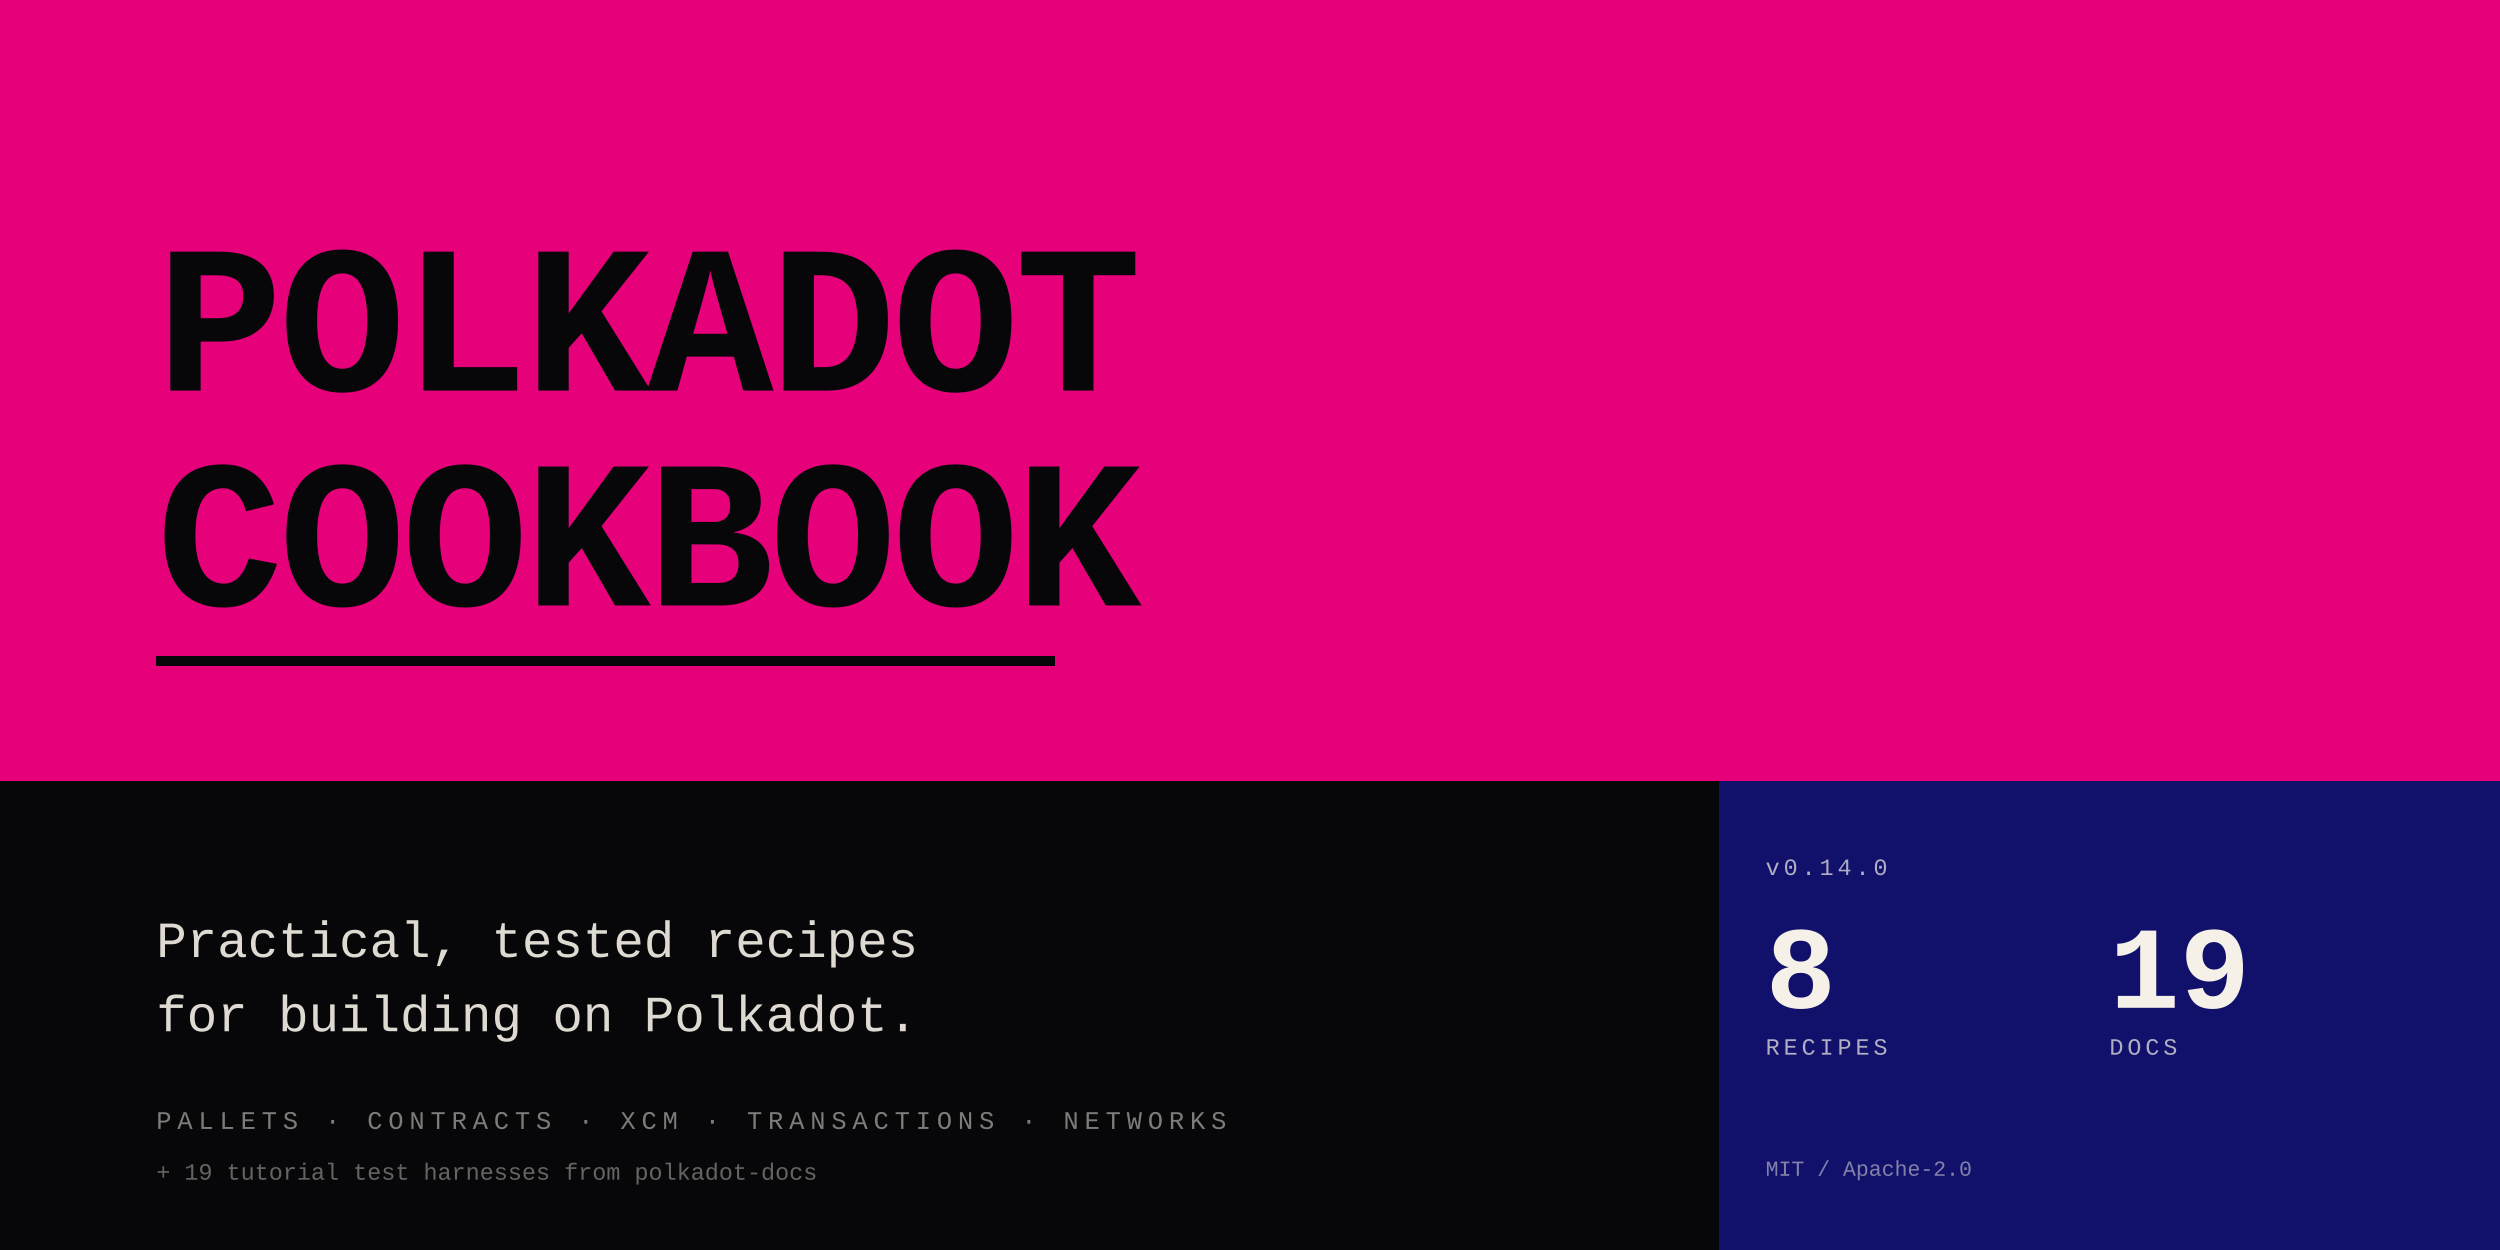
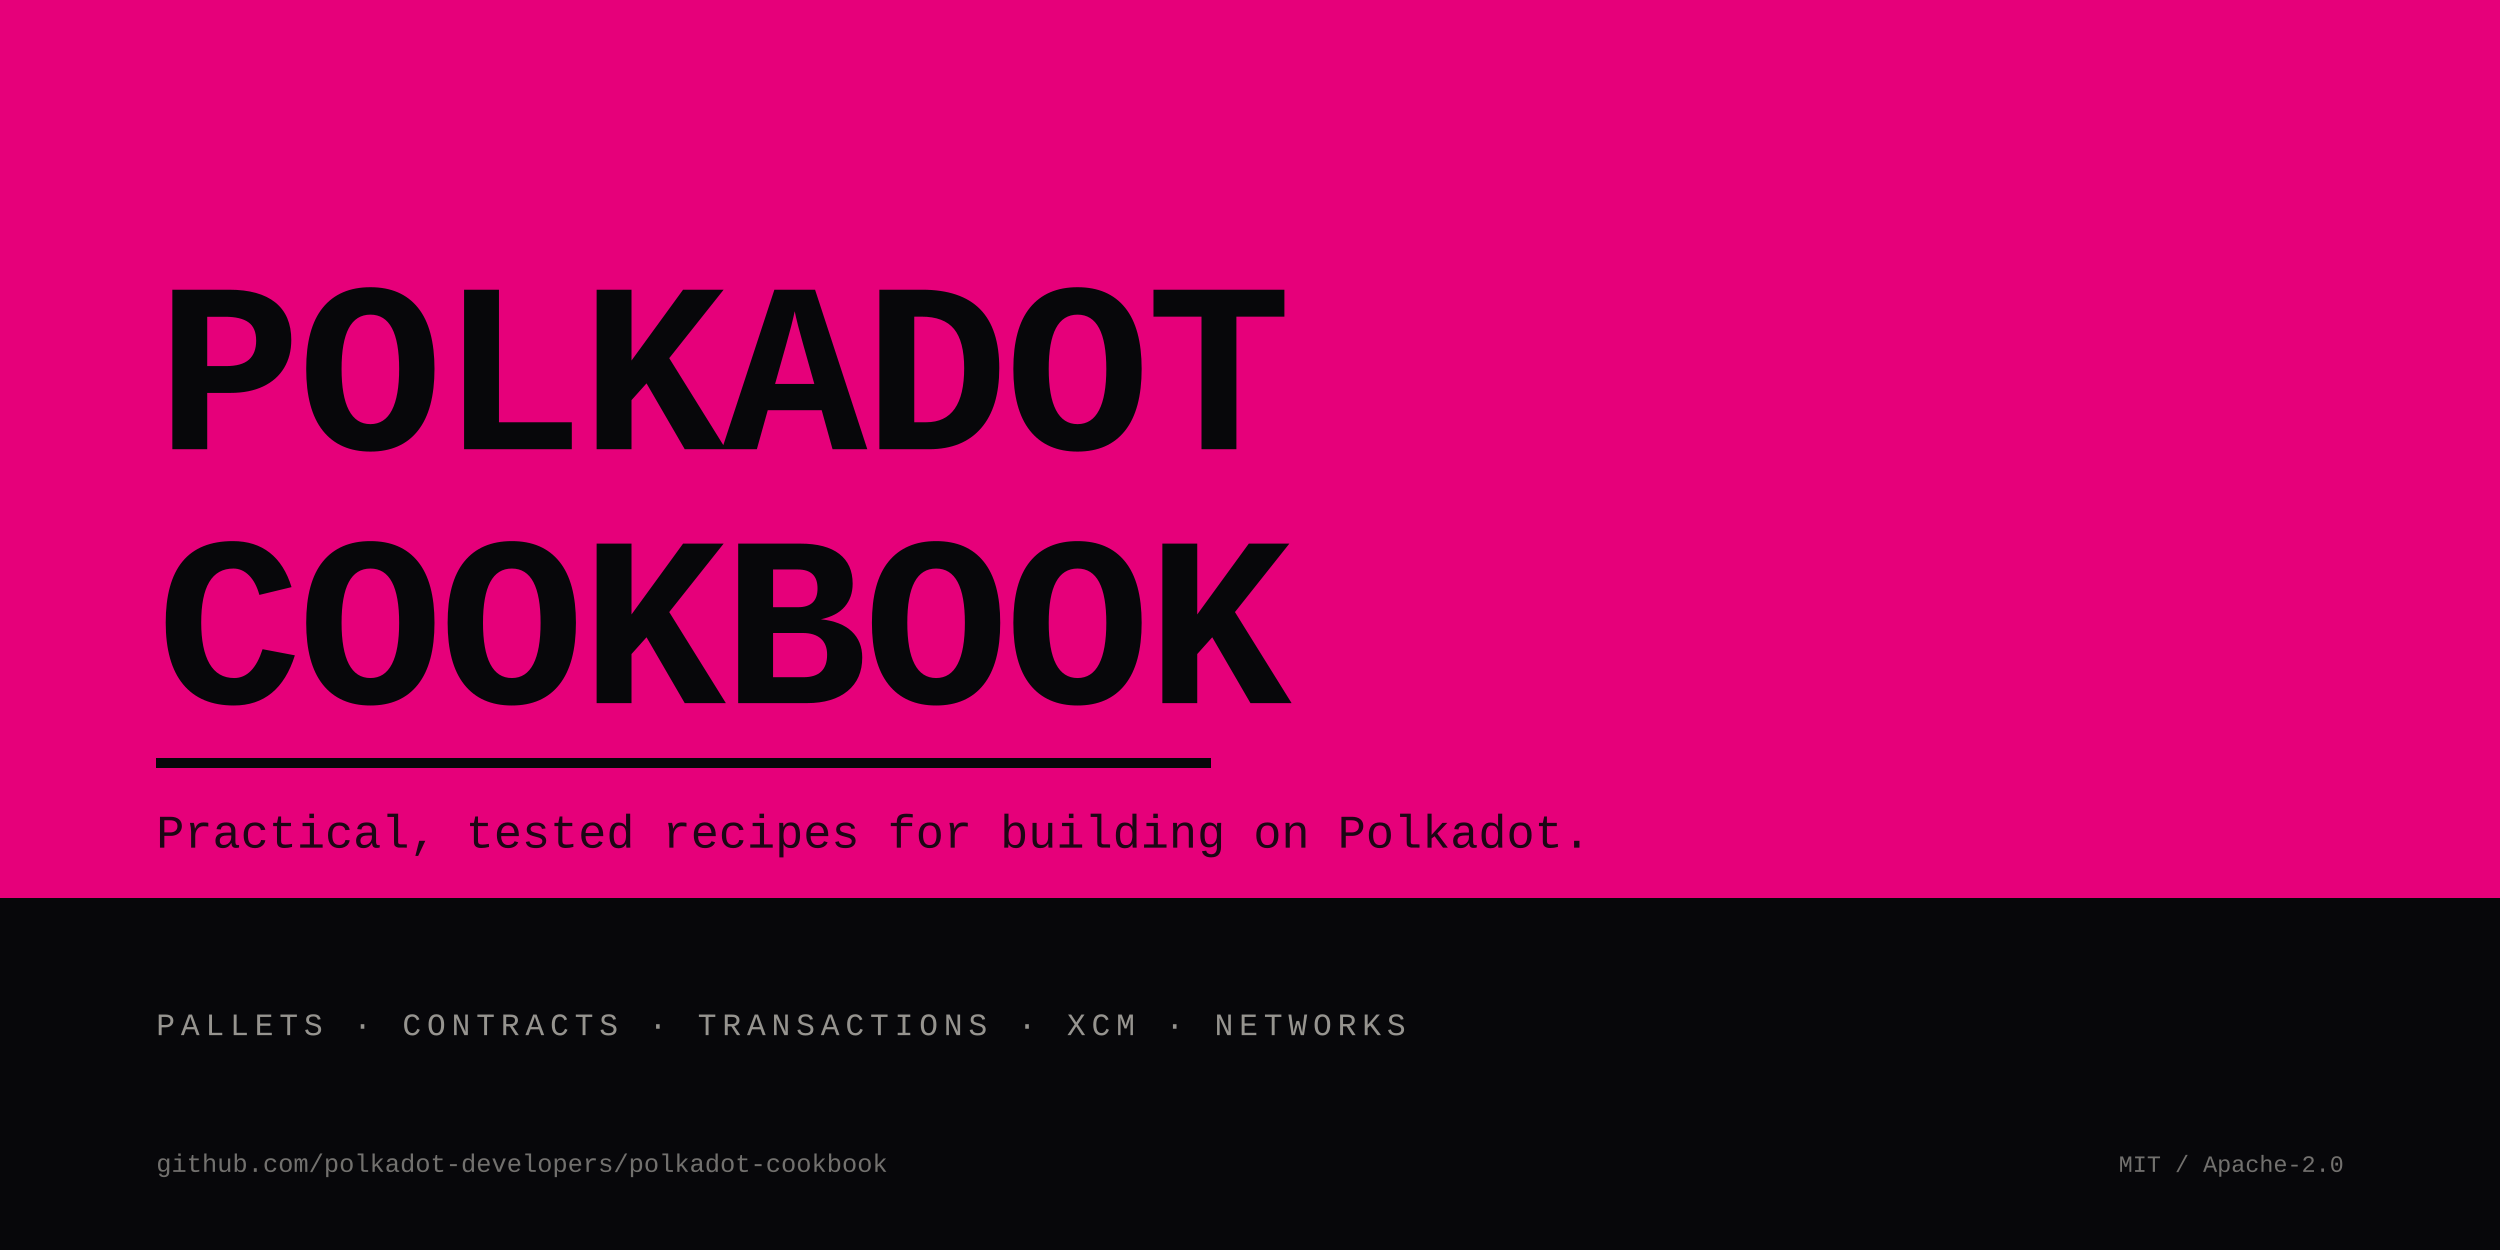
- <svg xmlns="http://www.w3.org/2000/svg" viewBox="0 0 1280 640" shape-rendering="crispEdges" role="img" aria-label="Polkadot Cookbook — Build on Polkadot.">
+ <svg xmlns="http://www.w3.org/2000/svg" viewBox="0 0 1280 640" shape-rendering="crispEdges" role="img" aria-label="Polkadot Cookbook — Practical, tested recipes for building on Polkadot.">
  <rect width="1280" height="640" fill="#0D0D0D" />
-   <rect x="0" y="0" width="1280" height="400" fill="#E6007A" />
-   <text x="80" y="200" font-family="ui-monospace, Menlo, Consolas, 'Courier New', monospace" font-size="108" font-weight="700" fill="#07070A" letter-spacing="-2">POLKADOT</text>
-   <text x="80" y="310" font-family="ui-monospace, Menlo, Consolas, 'Courier New', monospace" font-size="108" font-weight="700" fill="#07070A" letter-spacing="-2">COOKBOOK</text>
-   <rect x="80" y="336" width="460" height="5" fill="#07070A" />
-   <rect x="0" y="400" width="880" height="240" fill="#07070A" />
-   <text x="80" y="490" font-family="ui-monospace, Menlo, Consolas, 'Courier New', monospace" font-size="26" fill="#F5F1E8" opacity="0.9">Practical, tested recipes</text>
-   <text x="80" y="528" font-family="ui-monospace, Menlo, Consolas, 'Courier New', monospace" font-size="26" fill="#F5F1E8" opacity="0.9">for building on Polkadot.</text>
-   <text x="80" y="578" font-family="ui-monospace, Menlo, Consolas, 'Courier New', monospace" font-size="13" fill="#F5F1E8" opacity="0.5" letter-spacing="3">PALLETS · CONTRACTS · XCM · TRANSACTIONS · NETWORKS</text>
-   <text x="80" y="604" font-family="ui-monospace, Menlo, Consolas, 'Courier New', monospace" font-size="12" fill="#F5F1E8" opacity="0.4">+ 19 tutorial test harnesses from polkadot-docs</text>
-   <rect x="880" y="400" width="400" height="240" fill="#11116B" />
-   <text x="904" y="448" font-family="ui-monospace, Menlo, Consolas, 'Courier New', monospace" font-size="12" fill="#F5F1E8" opacity="0.7" letter-spacing="2">v0.14.0</text>
-   <text x="904" y="516" font-family="ui-monospace, Menlo, Consolas, 'Courier New', monospace" font-size="60" font-weight="700" fill="#F5F1E8">8</text>
-   <text x="904" y="540" font-family="ui-monospace, Menlo, Consolas, 'Courier New', monospace" font-size="12" fill="#F5F1E8" opacity="0.7" letter-spacing="2">RECIPES</text>
-   <text x="1080" y="516" font-family="ui-monospace, Menlo, Consolas, 'Courier New', monospace" font-size="60" font-weight="700" fill="#F5F1E8">19</text>
-   <text x="1080" y="540" font-family="ui-monospace, Menlo, Consolas, 'Courier New', monospace" font-size="12" fill="#F5F1E8" opacity="0.7" letter-spacing="2">DOCS</text>
-   <text x="904" y="602" font-family="ui-monospace, Menlo, Consolas, 'Courier New', monospace" font-size="11" fill="#F5F1E8" opacity="0.5">MIT / Apache-2.0</text>
+   <rect x="0" y="0" width="1280" height="460" fill="#E6007A" />
+   <text x="80" y="230" font-family="ui-monospace, Menlo, Consolas, 'Courier New', monospace" font-size="124" font-weight="700" fill="#07070A" letter-spacing="-2">POLKADOT</text>
+   <text x="80" y="360" font-family="ui-monospace, Menlo, Consolas, 'Courier New', monospace" font-size="124" font-weight="700" fill="#07070A" letter-spacing="-2">COOKBOOK</text>
+   <rect x="80" y="388" width="540" height="5" fill="#07070A" />
+   <text x="80" y="434" font-family="ui-monospace, Menlo, Consolas, 'Courier New', monospace" font-size="24" fill="#07070A" opacity="0.9">Practical, tested recipes for building on Polkadot.</text>
+   <rect x="0" y="460" width="1280" height="180" fill="#07070A" />
+   <text x="80" y="530" font-family="ui-monospace, Menlo, Consolas, 'Courier New', monospace" font-size="16" fill="#F5F1E8" opacity="0.6" letter-spacing="3">PALLETS · CONTRACTS · TRANSACTIONS · XCM · NETWORKS</text>
+   <text x="80" y="600" font-family="ui-monospace, Menlo, Consolas, 'Courier New', monospace" font-size="13" fill="#F5F1E8" opacity="0.45">github.com/polkadot-developers/polkadot-cookbook</text>
+   <text x="1200" y="600" font-family="ui-monospace, Menlo, Consolas, 'Courier New', monospace" font-size="12" fill="#F5F1E8" opacity="0.45" text-anchor="end">MIT / Apache-2.0</text>
</svg>
